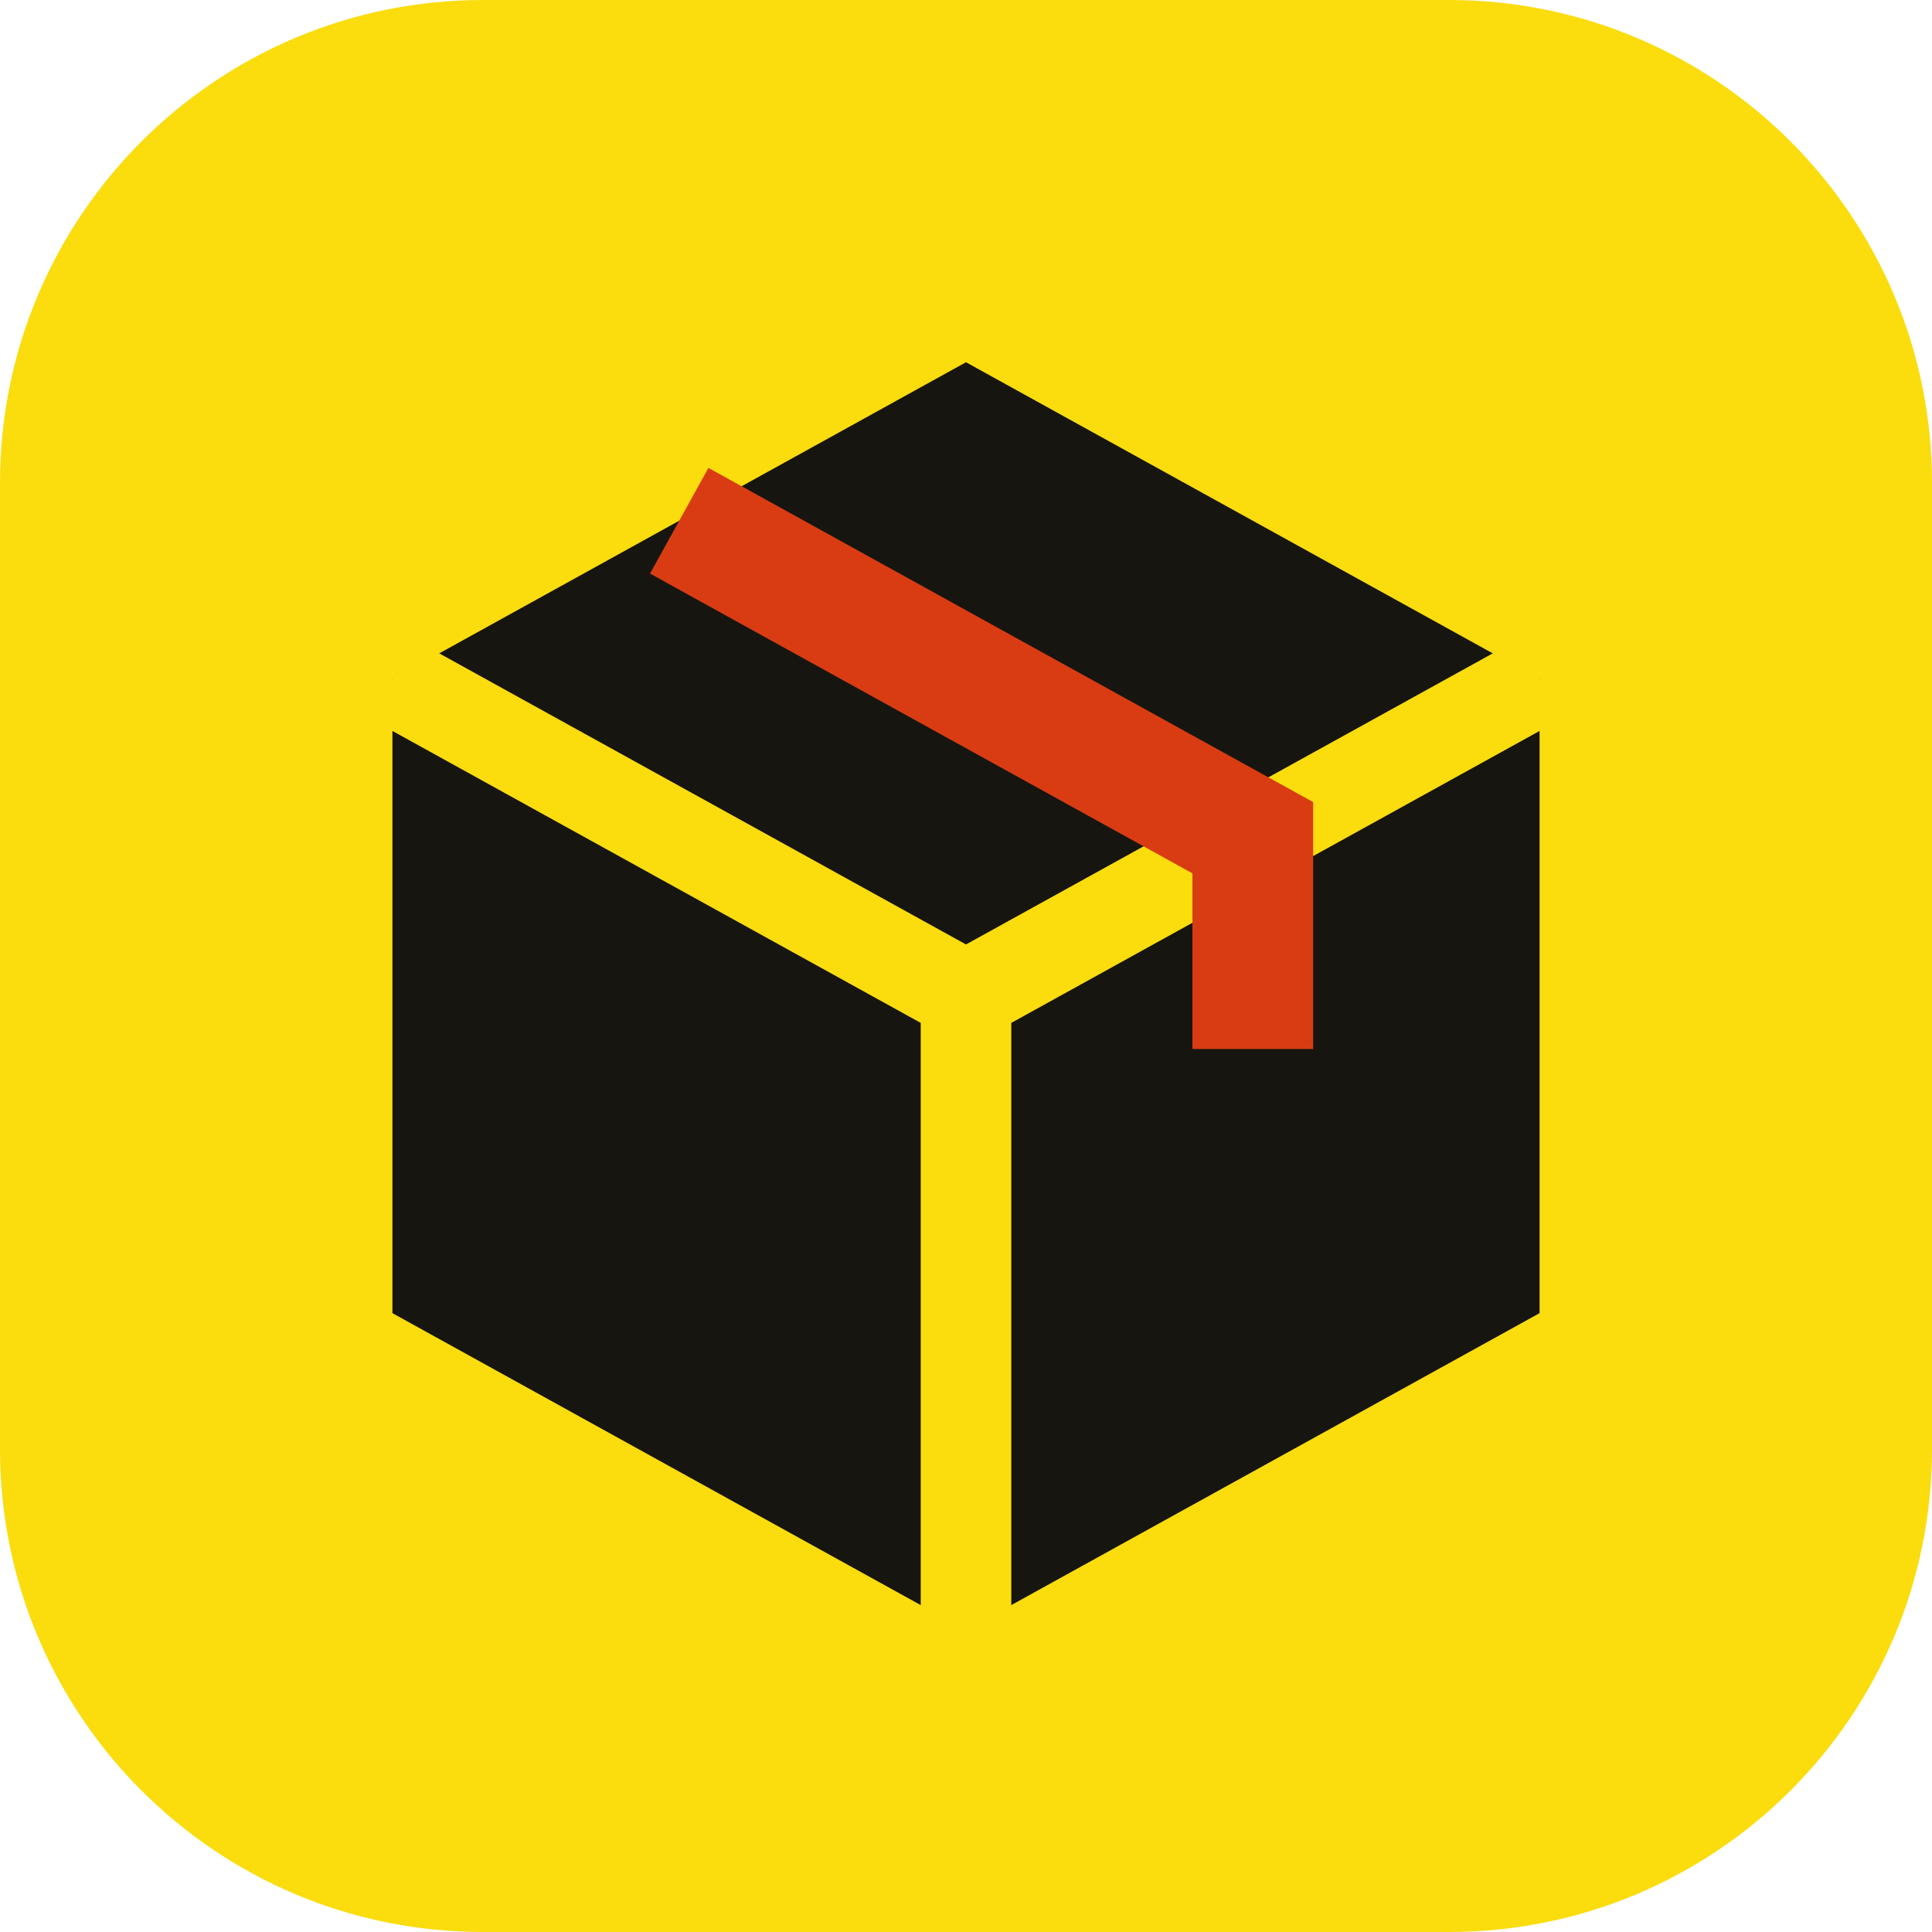
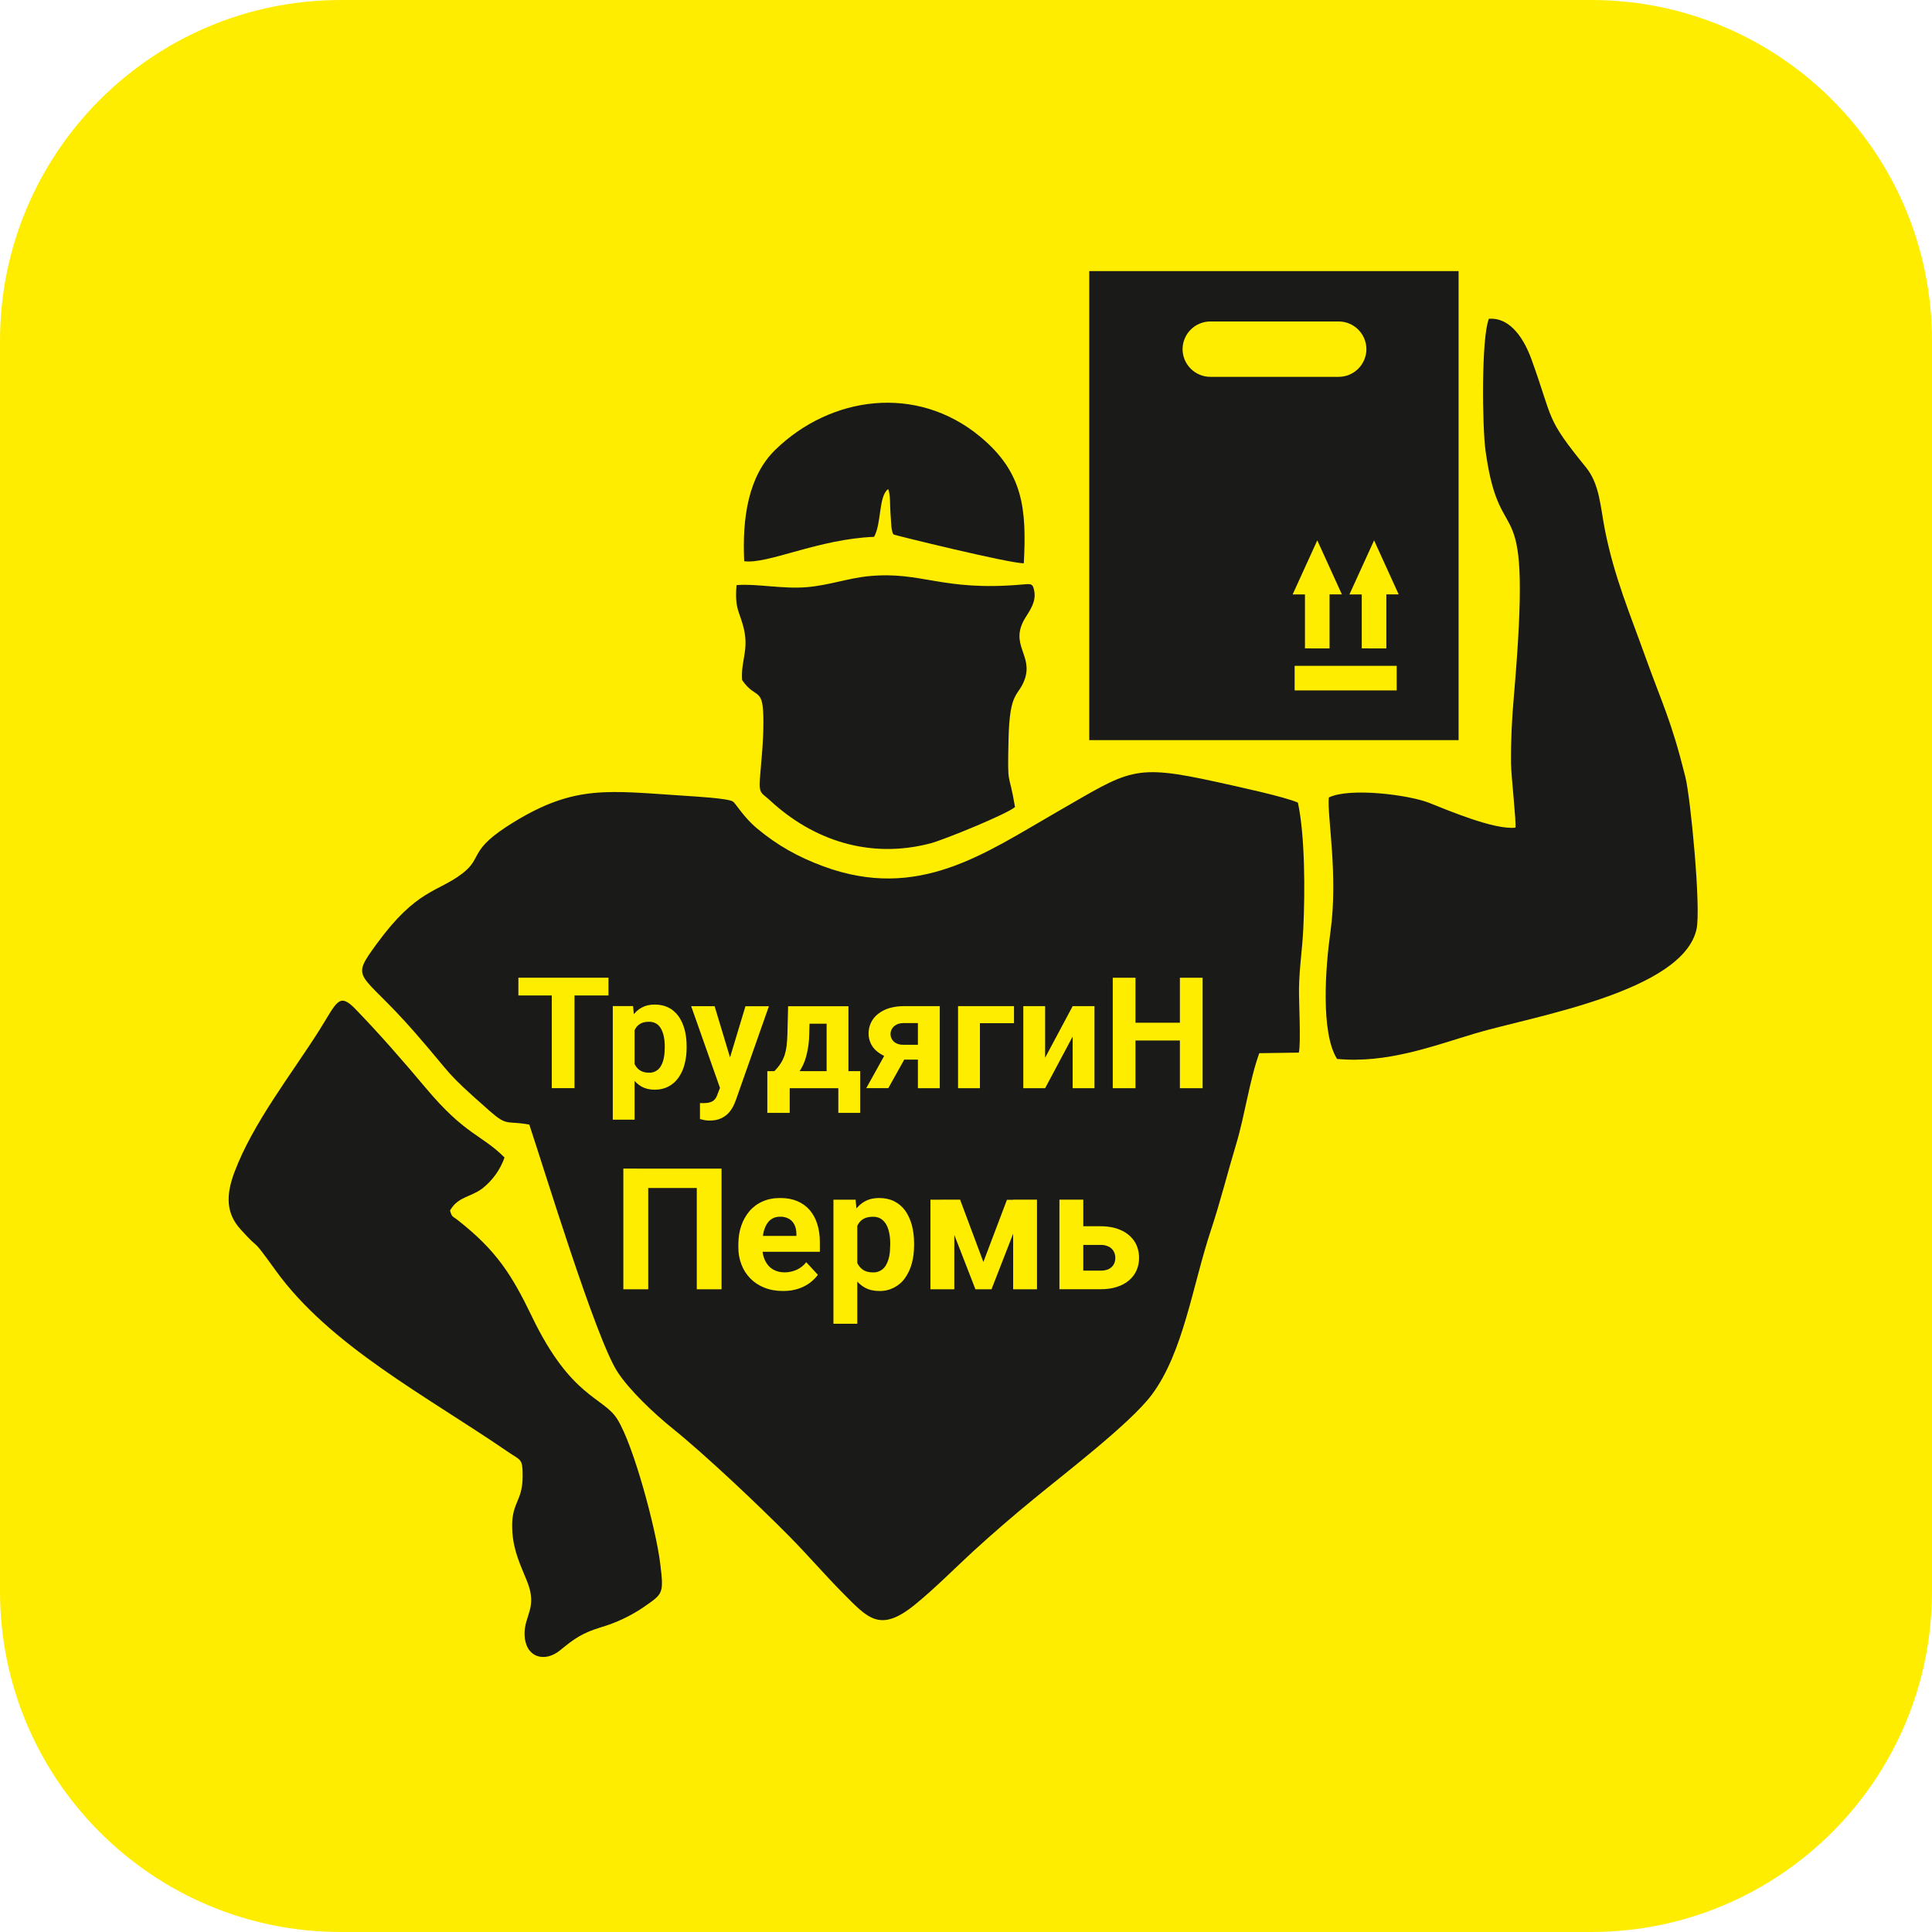
- <svg xmlns="http://www.w3.org/2000/svg" viewBox="0 0 64 64">
-   <rect width="64" height="64" rx="16" fill="#fbdc0d" />
-   <path d="M32 12 51 22.5v21L32 54 13 43.5v-21Z" fill="#16150f" />
-   <path d="M13 22.5 32 33l19-10.500M32 33v21" fill="none" stroke="#fbdc0d" stroke-width="3" stroke-linejoin="round" />
-   <path d="m22.500 17.250 19 10.500v7" fill="none" stroke="#d93c12" stroke-width="4" />
+ <svg xmlns="http://www.w3.org/2000/svg" viewBox="0 0 340.16 340.16">
+   <rect width="340.16" height="340.16" rx="60" fill="#ffed00" />
+   <path fill="#1a1a18" fill-rule="evenodd" d="M191.78 47.73h65.03v82.58h-65.03Zm36.16 73.83h17.97v-4.33h-17.97Zm1.82-7.4v-9.5h-2.17l4.34-9.52 4.33 9.51h-2.17v9.52Zm10 0v-9.5h-2.17l4.34-9.52 4.33 9.51h-2.17v9.52ZM213.09 56.6h22.6a4.9 4.9 0 0 1 4.89 4.87 4.9 4.9 0 0 1-4.88 4.88h-22.61a4.9 4.9 0 0 1-4.88-4.88 4.9 4.9 0 0 1 4.88-4.87" />
+   <path fill="#1a1a18" fill-rule="evenodd" d="M180.48 108.84c-2.84 4.71 1.53 6.52-.11 10.89-1.13 3-2.6 1.86-2.8 10.35-.2 9.07 0 5.19 1.14 12.01-1.42 1.25-12.47 5.75-14.83 6.38-10.73 2.84-20.74-.52-28.32-7.56-1.42-1.32-1.98-1.08-1.77-3.8.27-3.49.62-6.3.62-10.03 0-6.44-1.24-3.71-3.75-7.34-.24-3.23 1.09-5.09.4-8.6-.68-3.37-1.77-3.61-1.38-8.12 3.5-.3 8.04.72 12.37.36 3.94-.33 7.33-1.61 11.03-1.95 9.27-.86 12.81 2.7 26.7 1.5 1.74-.14 2.05-.3 2.32 1.13.36 1.95-.84 3.5-1.62 4.78m-35.52 43.69c16.77 6.19 28.42-2.28 41.25-9.64 12.77-7.33 13.23-8.46 28.02-5.21 3.3.73 12.13 2.63 14.29 3.64 1.25 5.88 1.26 15.54.95 22.12-.18 3.79-.7 6.83-.76 10.67-.03 2.29.36 9.6-.03 11.22l-6.96.1c-1.67 4.52-2.58 11.08-4.06 15.97s-2.79 10.18-4.46 15.2c-3.23 9.72-4.83 21.48-10.4 28.95-3.76 5.05-15.3 13.83-20.89 18.45a256 256 0 0 0-10.56 9.13c-3.1 2.85-6.81 6.6-10.27 9.4-6.18 5.02-8.3 2.36-12.67-2.03-3.04-3.05-6.26-6.8-9.55-10.12-5.36-5.41-14.58-14.15-20.47-18.9-3.13-2.52-7.59-6.7-9.7-9.98-3.85-5.98-12.95-35.9-15.5-43.5-4.06-.73-3.83.38-6.98-2.4-8.35-7.35-6.07-5.7-13.34-14.01-9.5-10.86-11.4-8.77-6.5-15.47 7.04-9.62 10.7-9 15.02-12.32 3.75-2.86.9-4.05 9-9.01 10.92-6.7 16.72-5.54 30.32-4.67 1.48.1 7.52.44 8.33 1 .5.33 1.85 2.74 4.25 4.74 3.6 3 7.18 5 11.67 6.67m-51.28 79.33c6.91 14.32 12.52 14.04 15 18 2.93 4.68 6.82 19.43 7.55 25.34.7 5.59.48 5.37-3.02 7.84a27 27 0 0 1-7.47 3.49c-3.19.98-4.63 1.97-7.06 3.98-2.85 2.36-6.2 1.25-6.32-2.66-.1-3.47 2.35-4.73.43-9.46-1.17-2.89-2.32-5.2-2.57-8.53-.4-5.45 1.82-5.19 1.8-10.02 0-3.07-.31-2.66-2.5-4.16-14.61-10.02-31.43-18.73-41.02-32.04-4.67-6.47-2.25-2.86-6.15-7.2-2.55-2.82-2.6-5.98-1.08-10.04 3.28-8.74 10.14-17.38 14.98-25.06 3.04-4.83 3.4-6.68 6.27-3.74 4.1 4.22 8.38 9.11 12.43 13.94 7.03 8.39 9.84 8.19 13.88 12.26a12 12 0 0 1-3.97 5.5c-2.1 1.52-4.26 1.41-5.63 3.84.38 1.26.4.91 1.4 1.71 6.8 5.35 9.47 9.59 13.05 17m172.36-97.44c-.04-4.17.16-7.88.5-11.78 3.4-39.53-2.29-23.75-4.98-43.21-.6-4.25-.76-20 .58-23.29 3.99-.3 6.34 3.96 7.48 7.08 3.97 10.93 2.34 10.12 9.62 19.08 2.42 2.98 2.53 6.96 3.33 11 1.65 8.33 4.43 14.82 7.02 22.07 3.19 8.88 4.64 11.36 7.15 21.45.92 3.7 2.78 23.13 1.96 26.8-2.47 11.04-28.9 15.34-38.97 18.34-7.37 2.2-15.52 5.33-24.32 4.49-2.91-4.62-2.04-16.17-1.17-22.33 1.41-10.07-.6-20.4-.28-23.7 3.68-1.8 14.05-.46 17.6.92 3.18 1.25 11.5 4.82 15.25 4.39.2-.74-.76-9.2-.77-11.31M153.9 94.52c-9.78.37-18.75 4.86-22.87 4.29-.37-7.6.71-14.98 5.48-19.62 9.74-9.47 24.87-11.59 36.06-2.31 7.62 6.31 8.19 12.74 7.69 22.29-2.45.06-22.82-4.96-22.92-5.06-.23-.38-.12.03-.3-.78-.09-.43-.08-.5-.12-.93-.06-.68-.07-1.4-.14-2.12-.11-1.3.02-3.16-.4-4.17-1.71 1.2-1.14 5.97-2.48 8.41" />
+   <path fill="#ffed00" d="M101.15 172.14v19.45h-4v-19.45Zm5.98 0v3.13H91.27v-3.13Zm4.6 7.78v17.22h-3.84v-20h3.57Zm9.16 4.28v.28q0 1.59-.37 2.93a7 7 0 0 1-1.07 2.34 5 5 0 0 1-1.76 1.55q-1.05.56-2.41.56-1.32 0-2.3-.53a5 5 0 0 1-1.64-1.51q-.65-.97-1.05-2.25t-.62-2.75v-.74q.21-1.56.62-2.89.4-1.31 1.05-2.28.67-.98 1.63-1.5.97-.54 2.28-.54 1.38 0 2.43.52 1.04.52 1.76 1.5.7.97 1.08 2.32.37 1.35.37 3m-3.85.28v-.28q0-.92-.16-1.7t-.49-1.37q-.32-.6-.85-.92a2.4 2.4 0 0 0-1.27-.32q-.8 0-1.35.25a2.3 2.3 0 0 0-.9.74q-.34.48-.52 1.15a8 8 0 0 0-.22 1.5v1.86q.07.99.38 1.77.3.78.95 1.24t1.68.46a2.3 2.3 0 0 0 2.13-1.29q.33-.6.47-1.39.15-.78.15-1.7m10.38 5.37 3.83-12.7h4.13l-5.81 16.5q-.19.54-.5 1.16-.32.62-.84 1.19a4 4 0 0 1-1.32.91q-.8.37-1.95.37-.55 0-.9-.07-.34-.06-.82-.19v-2.82l.61.01q.77 0 1.25-.17.48-.16.77-.52.3-.35.47-.9Zm-1.6-12.7 3.13 10.39.55 4.04-2.62.28-5.19-14.72Zm12.94 0h3.85l-.13 4.83a16 16 0 0 1-.53 3.98 9 9 0 0 1-1.28 2.81 7 7 0 0 1-1.83 1.8q-1.03.68-2.14 1.02h-.72l-.04-2.97.4-.04q.69-.7 1.12-1.38t.68-1.42q.24-.75.36-1.67.1-.93.14-2.13Zm1.04 0h9.58v14.44h-3.84v-11.36h-5.74Zm-4.7 11.43h16.35v7.35h-3.85v-4.34h-8.56v4.34h-3.94Zm21.42-4.2h3.9l-4.02 7.2h-3.88Zm2.6-7.24h6.34v14.45h-3.85v-11.47h-2.5q-.78 0-1.3.29t-.77.73-.25.92a1.8 1.8 0 0 0 .99 1.6q.5.28 1.27.28h3.99v2.61h-4q-1.42 0-2.56-.34a6 6 0 0 1-1.91-.98 4 4 0 0 1-1.64-3.29 4.3 4.3 0 0 1 1.66-3.43 6 6 0 0 1 1.94-1.01 9 9 0 0 1 2.58-.36m19.42 0v3h-6v11.45h-3.85v-14.45Zm5.48 9.08 4.85-9.08h3.84v14.45h-3.84v-9.1l-4.85 9.1h-3.84v-14.45h3.84Zm24.87-6.16v3.13h-10.15v-3.13Zm-8.96-7.92v19.45h-4v-19.45Zm11.82 0v19.45h-4v-19.45Zm-84.7 33.61V227h-4.36v-17.83h-8.55V227h-4.38v-21.25Zm10.83 21.54q-1.85 0-3.3-.59a7 7 0 0 1-4.03-4.08 8 8 0 0 1-.54-2.97v-.59q0-1.8.52-3.28a8 8 0 0 1 1.46-2.58 6.4 6.4 0 0 1 2.32-1.69q1.38-.6 3.1-.59 1.68 0 2.98.55 1.3.56 2.18 1.57.88 1.03 1.33 2.45t.46 3.15v1.75H131.8v-2.8h8.42v-.32q0-.87-.31-1.57a2.5 2.5 0 0 0-.95-1.09 3 3 0 0 0-1.6-.4q-.84 0-1.43.36-.6.36-.97 1.02a5 5 0 0 0-.56 1.54 10 10 0 0 0-.18 1.93v.59q0 .95.27 1.75t.77 1.39 1.23.9 1.64.32q1.13 0 2.12-.45 1-.44 1.7-1.34l2.05 2.22q-.5.7-1.35 1.37-.86.66-2.05 1.07-1.2.41-2.73.41m13.07-13.04v18.81h-4.2v-21.84h3.9Zm10 4.68v.3q0 1.74-.4 3.2a8 8 0 0 1-1.18 2.56 5.4 5.4 0 0 1-4.55 2.3q-1.44 0-2.51-.58-1.06-.57-1.8-1.64a9 9 0 0 1-1.15-2.46q-.44-1.4-.67-3v-.81a20 20 0 0 1 .67-3.16 9 9 0 0 1 1.16-2.5 5 5 0 0 1 1.78-1.64q1.06-.58 2.49-.58 1.5 0 2.65.57 1.14.57 1.93 1.63.76 1.07 1.18 2.54.4 1.49.4 3.27m-4.2.3v-.3q0-1.01-.18-1.86a5 5 0 0 0-.53-1.5 3 3 0 0 0-.94-1 2.6 2.6 0 0 0-1.39-.35q-.86 0-1.47.27-.6.29-.98.8-.37.53-.57 1.26-.19.74-.23 1.65v2.03q.07 1.08.4 1.94.35.85 1.04 1.35t1.84.5a2.5 2.5 0 0 0 2.33-1.41q.35-.65.52-1.51.15-.87.15-1.86m16.41 2.94 4.15-10.95h3.42L174.57 227h-2.83l-6.13-15.78h3.43Zm-5.12-10.95V227h-4.2v-15.78ZM178.38 227v-15.78h4.2V227Zm10.77-11.1h4.58q2.16 0 3.69.72a5.4 5.4 0 0 1 2.33 1.96q.8 1.25.8 2.9 0 1.2-.45 2.2-.46 1.02-1.33 1.76-.88.75-2.15 1.15-1.26.41-2.89.4h-7.2v-15.77h4.2v12.5h3q.95 0 1.52-.3.58-.32.85-.82.27-.51.27-1.11 0-.62-.27-1.14a2 2 0 0 0-.85-.84 3 3 0 0 0-1.52-.32h-4.58Zm0 0" />
</svg>
